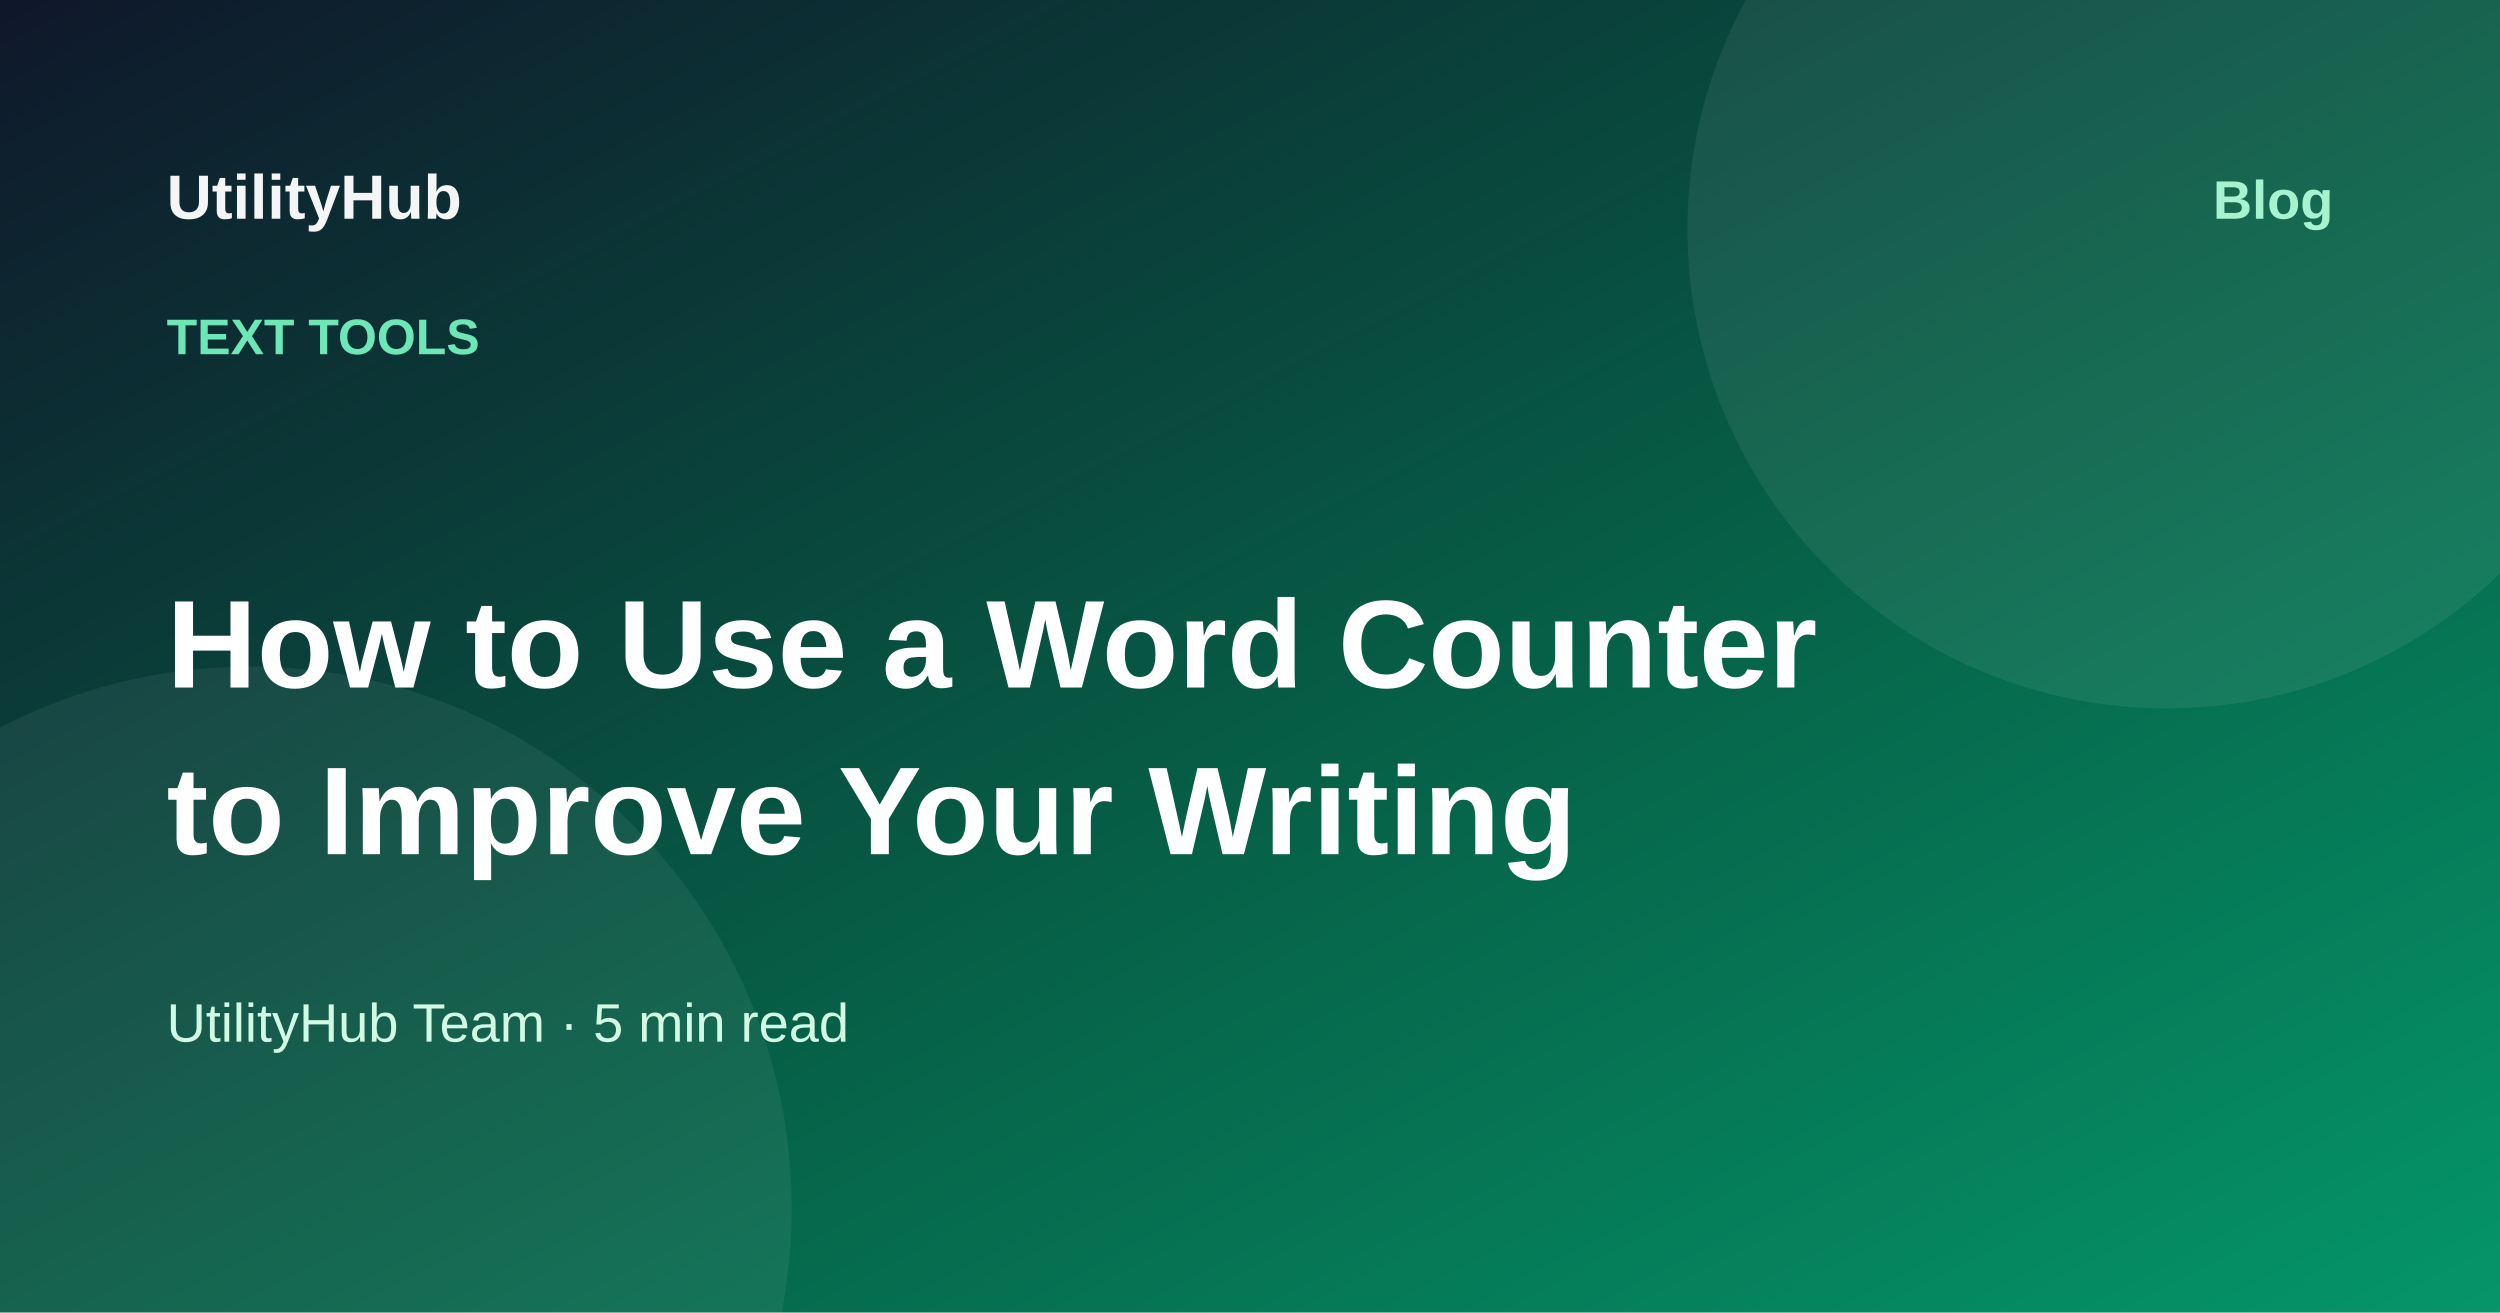
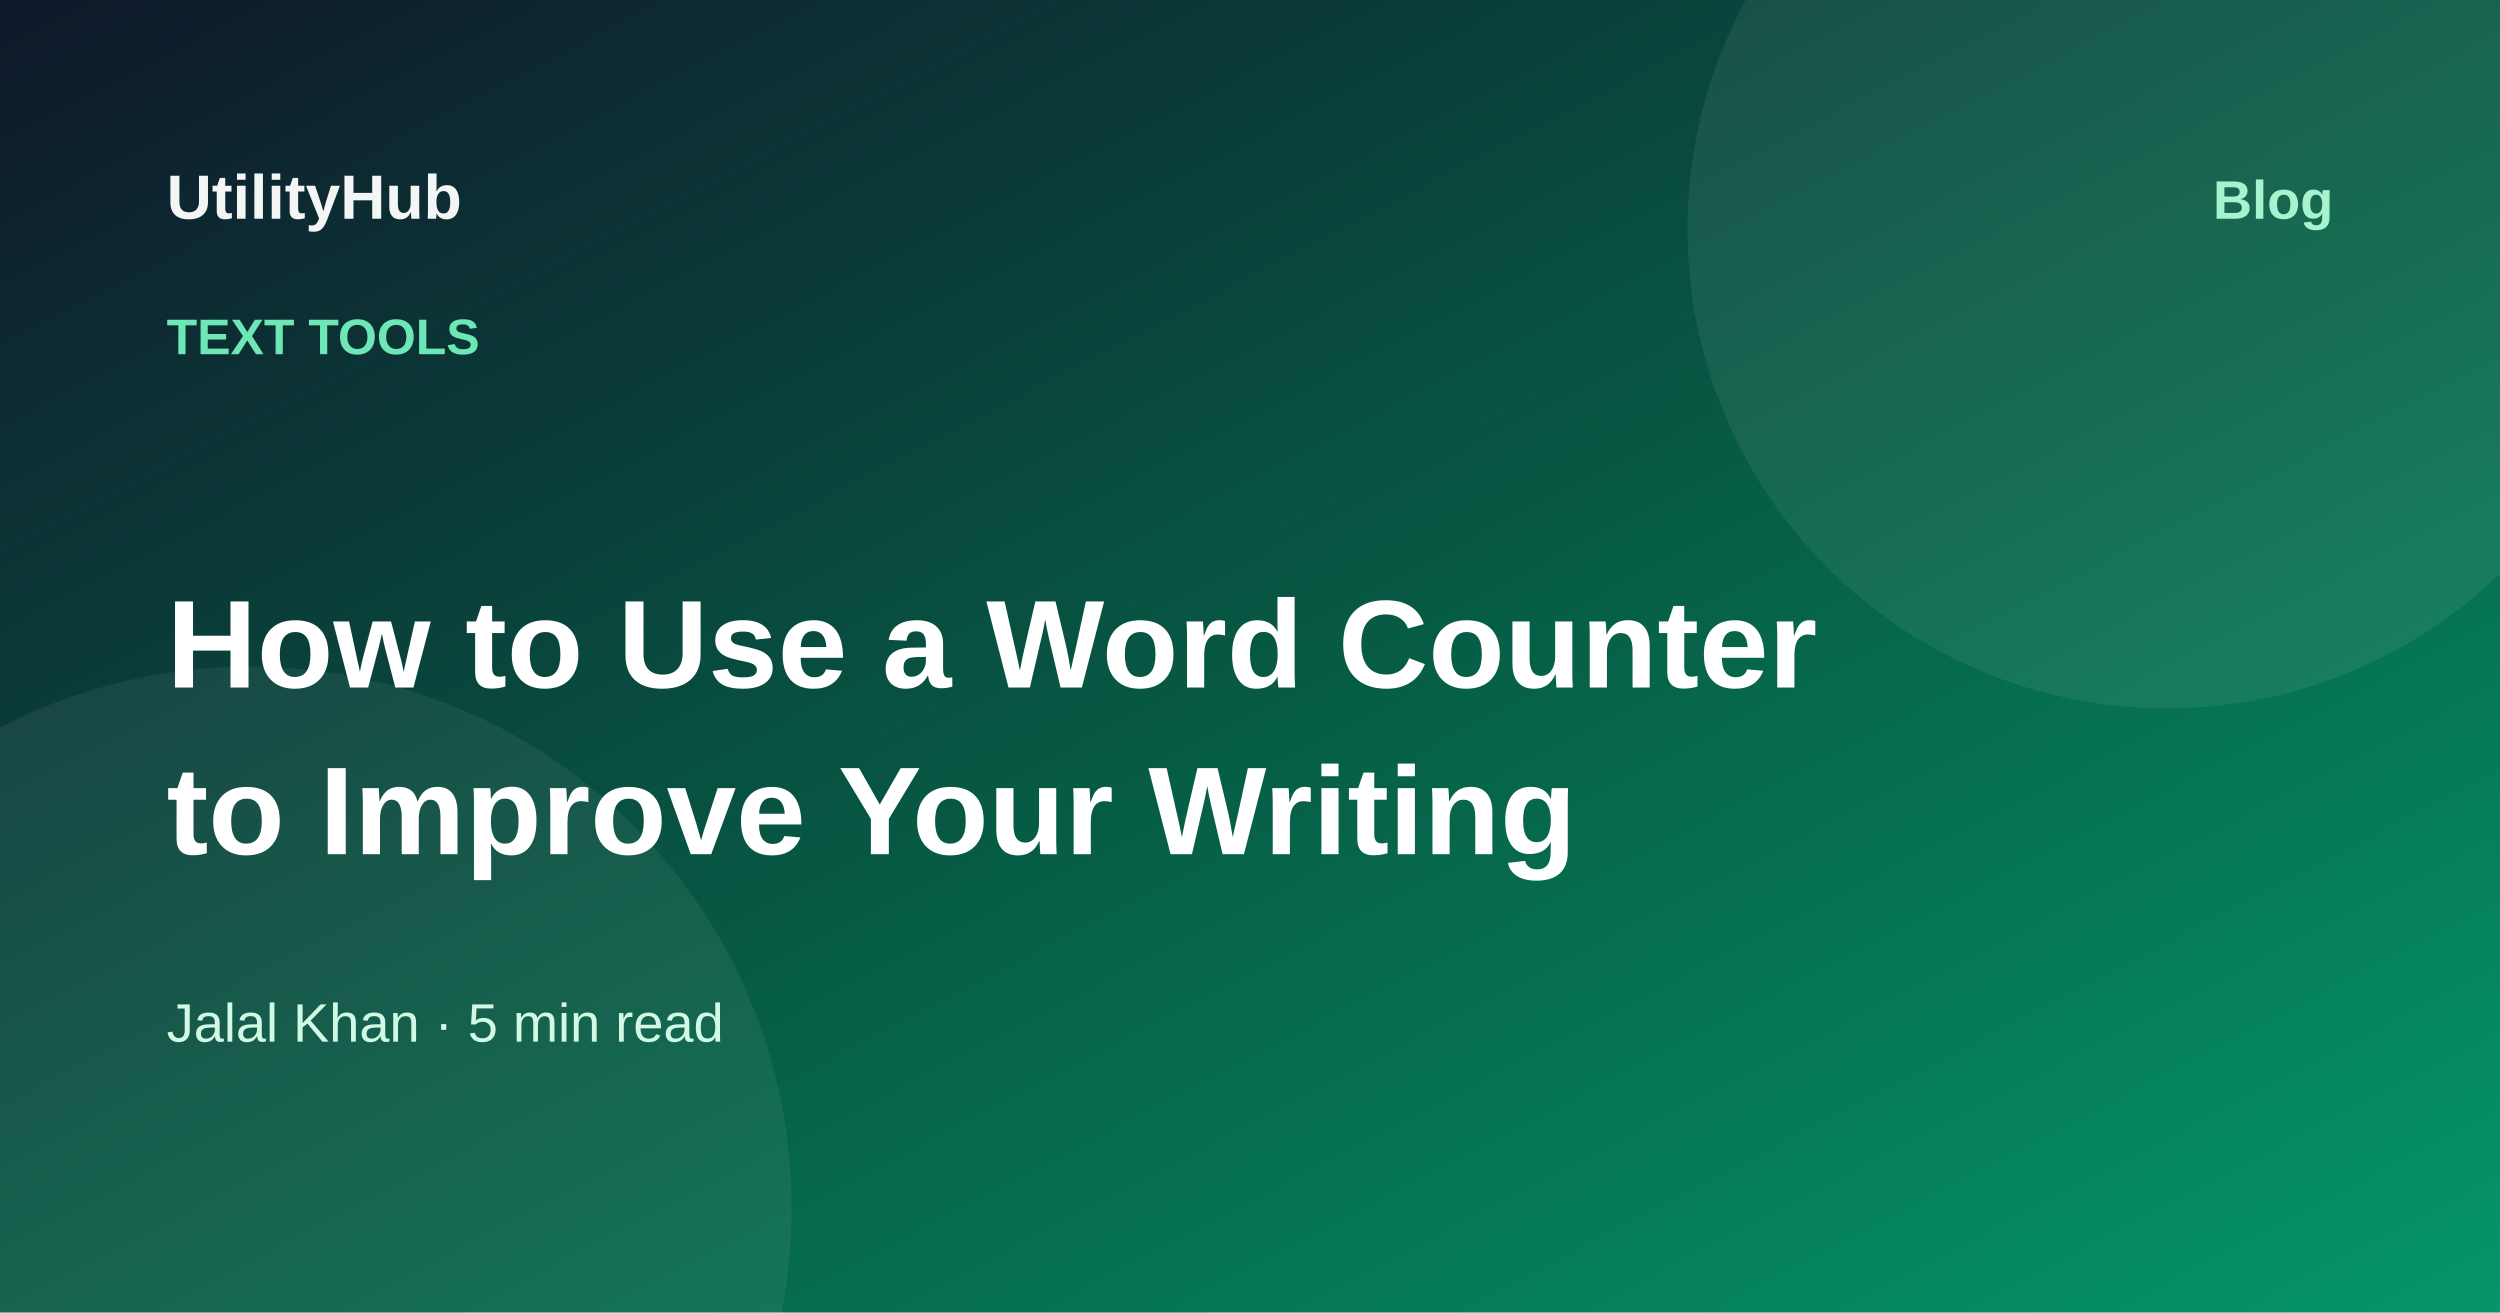
<svg xmlns="http://www.w3.org/2000/svg" width="1200" height="630" viewBox="0 0 1200 630">
  <defs>
    <linearGradient id="bg" x1="0" y1="0" x2="1" y2="1">
      <stop offset="0%" stop-color="#0f172a" />
      <stop offset="55%" stop-color="#065f46" />
      <stop offset="100%" stop-color="#059669" />
    </linearGradient>
  </defs>
  <rect width="1200" height="630" fill="url(#bg)" />
  <circle cx="1040" cy="110" r="230" fill="#ffffff" opacity="0.07" />
  <circle cx="120" cy="580" r="260" fill="#ffffff" opacity="0.06" />
  <text x="80" y="105" font-family="Segoe UI, Arial, sans-serif" font-size="30" font-weight="700" fill="#ffffff" opacity="0.95">UtilityHub</text>
  <text x="1120" y="105" text-anchor="end" font-family="Segoe UI, Arial, sans-serif" font-size="26" font-weight="600" fill="#a7f3d0">Blog</text>
  <text x="80" y="170" font-family="Segoe UI, Arial, sans-serif" font-size="24" font-weight="600" fill="#6ee7b7">TEXT TOOLS</text>
  <text x="80" y="330" font-family="Segoe UI, Arial, sans-serif" font-size="60" font-weight="700" fill="#ffffff">How to Use a Word Counter</text>
  <text x="80" y="410" font-family="Segoe UI, Arial, sans-serif" font-size="60" font-weight="700" fill="#ffffff">to Improve Your Writing</text>
-   <text x="80" y="500" font-family="Segoe UI, Arial, sans-serif" font-size="26" fill="#d1fae5">UtilityHub Team · 5 min read</text>
+   <text x="80" y="500" font-family="Segoe UI, Arial, sans-serif" font-size="26" fill="#d1fae5">Jalal Khan · 5 min read</text>
</svg>
